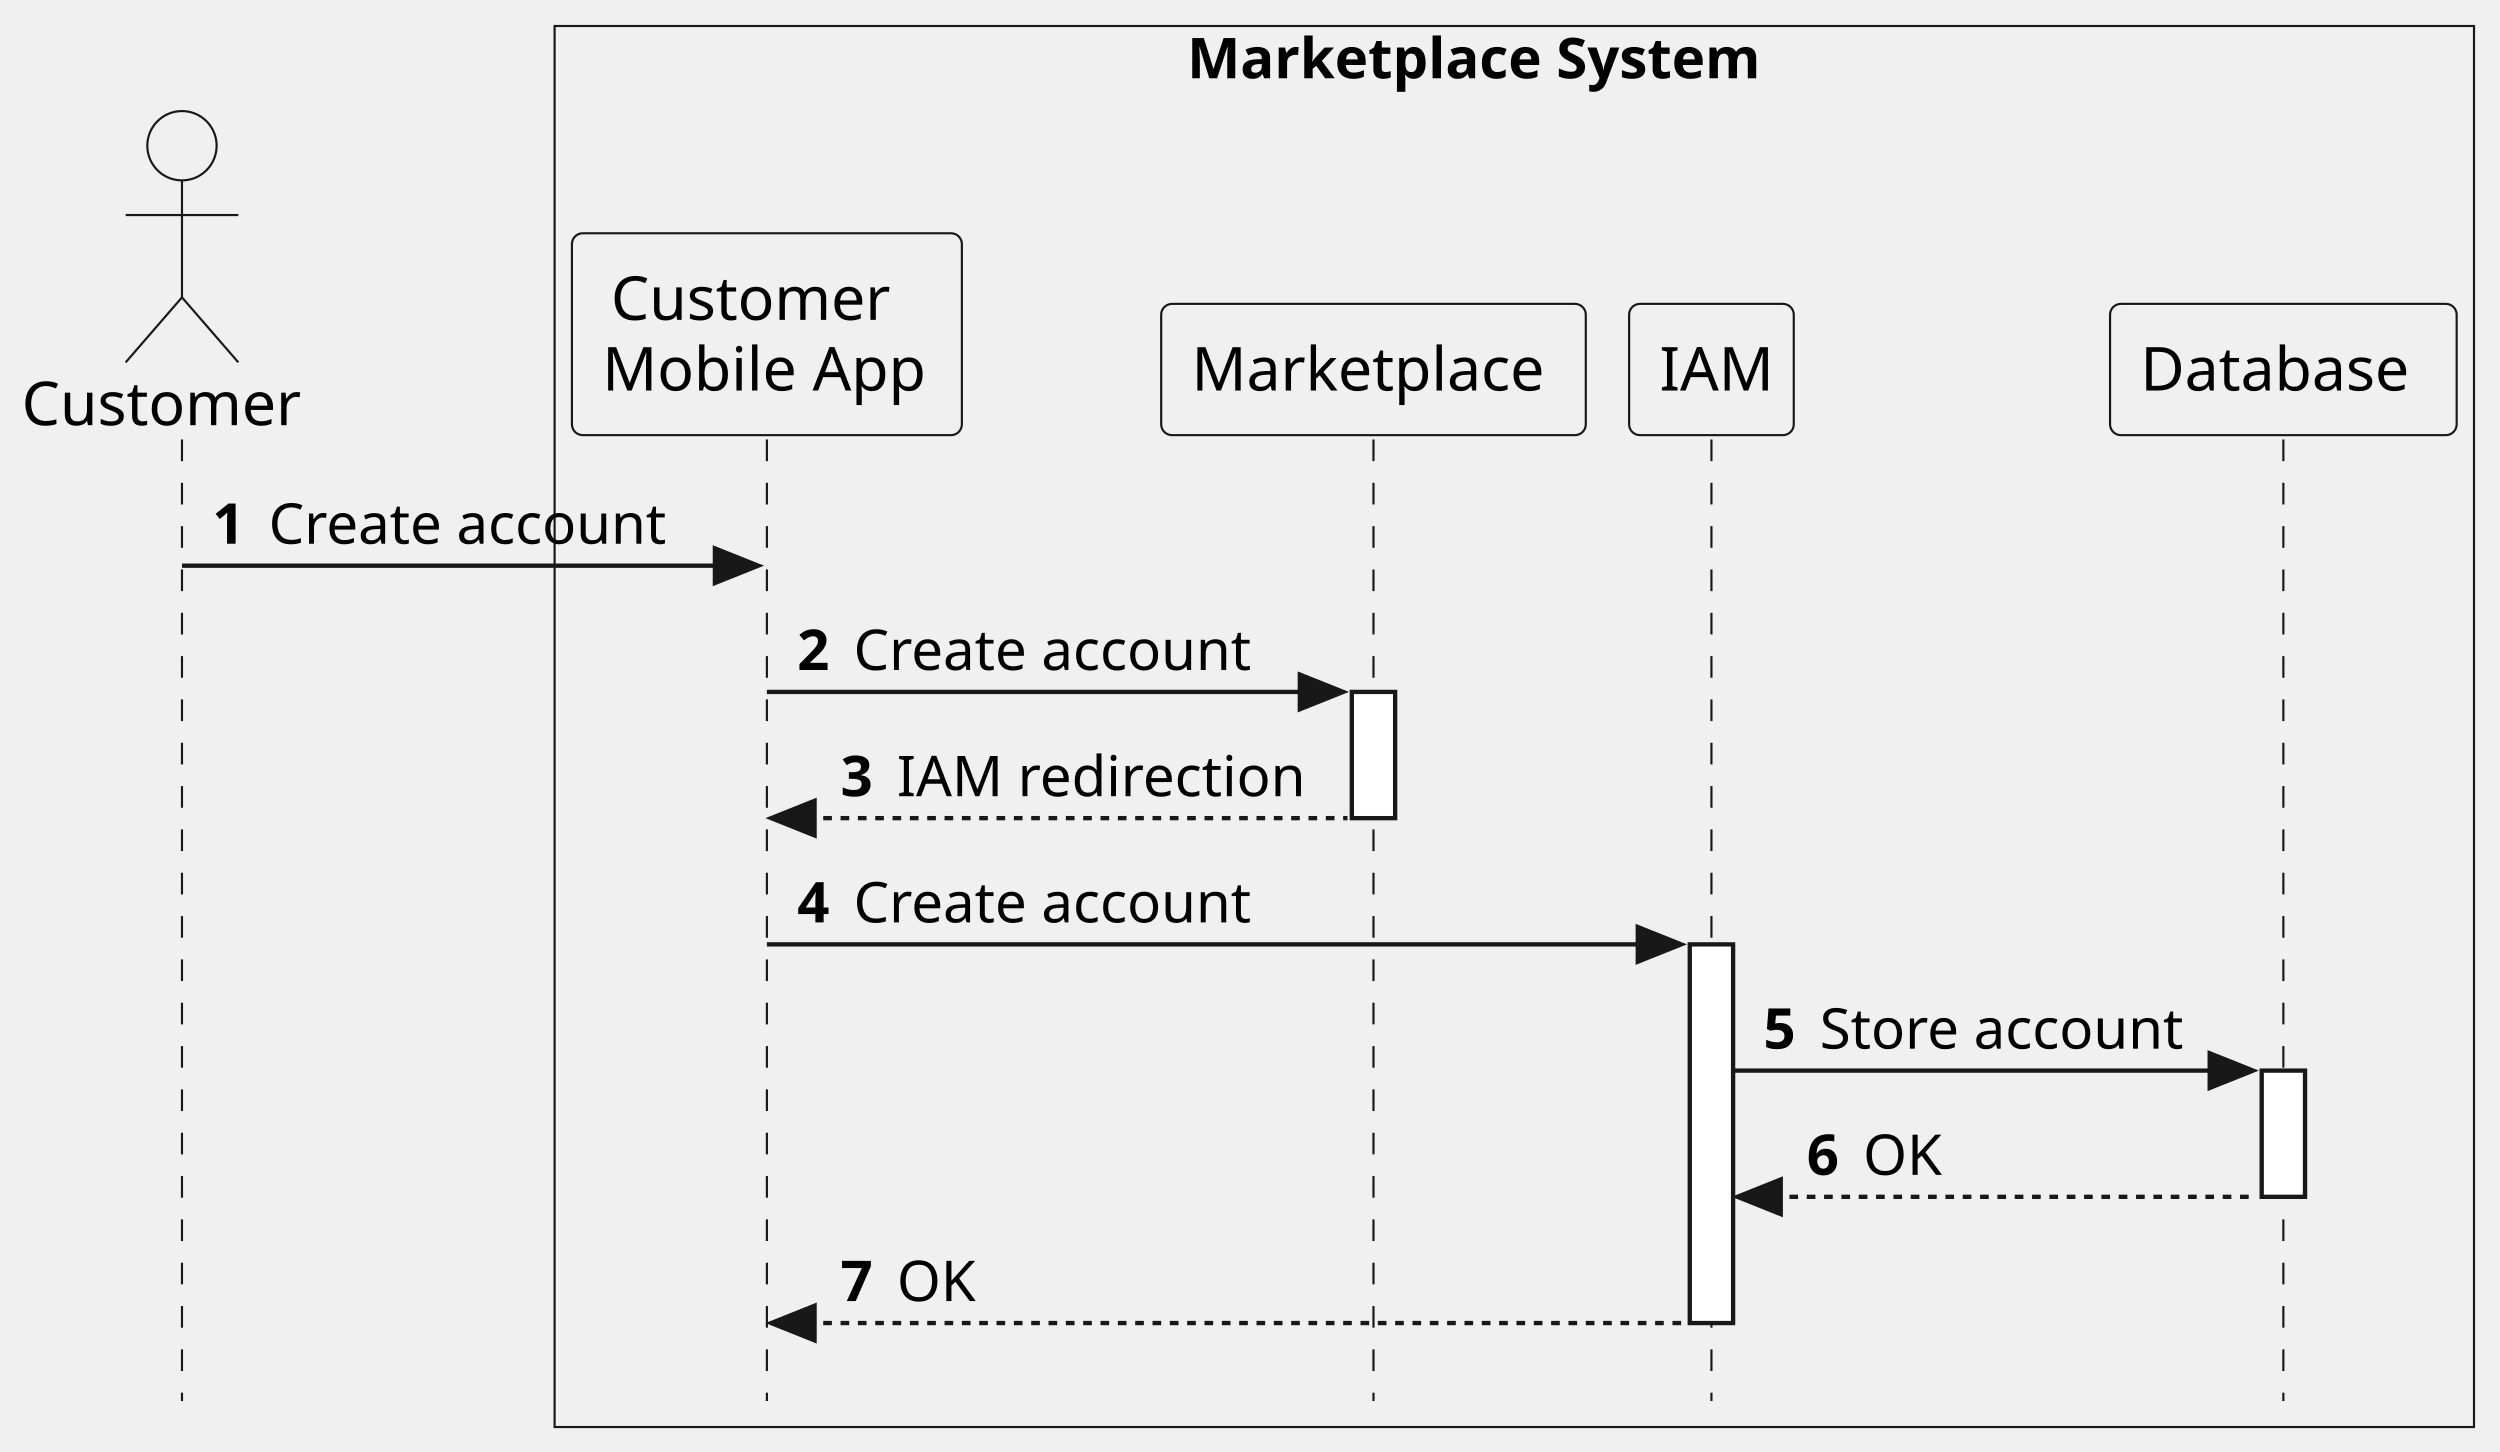
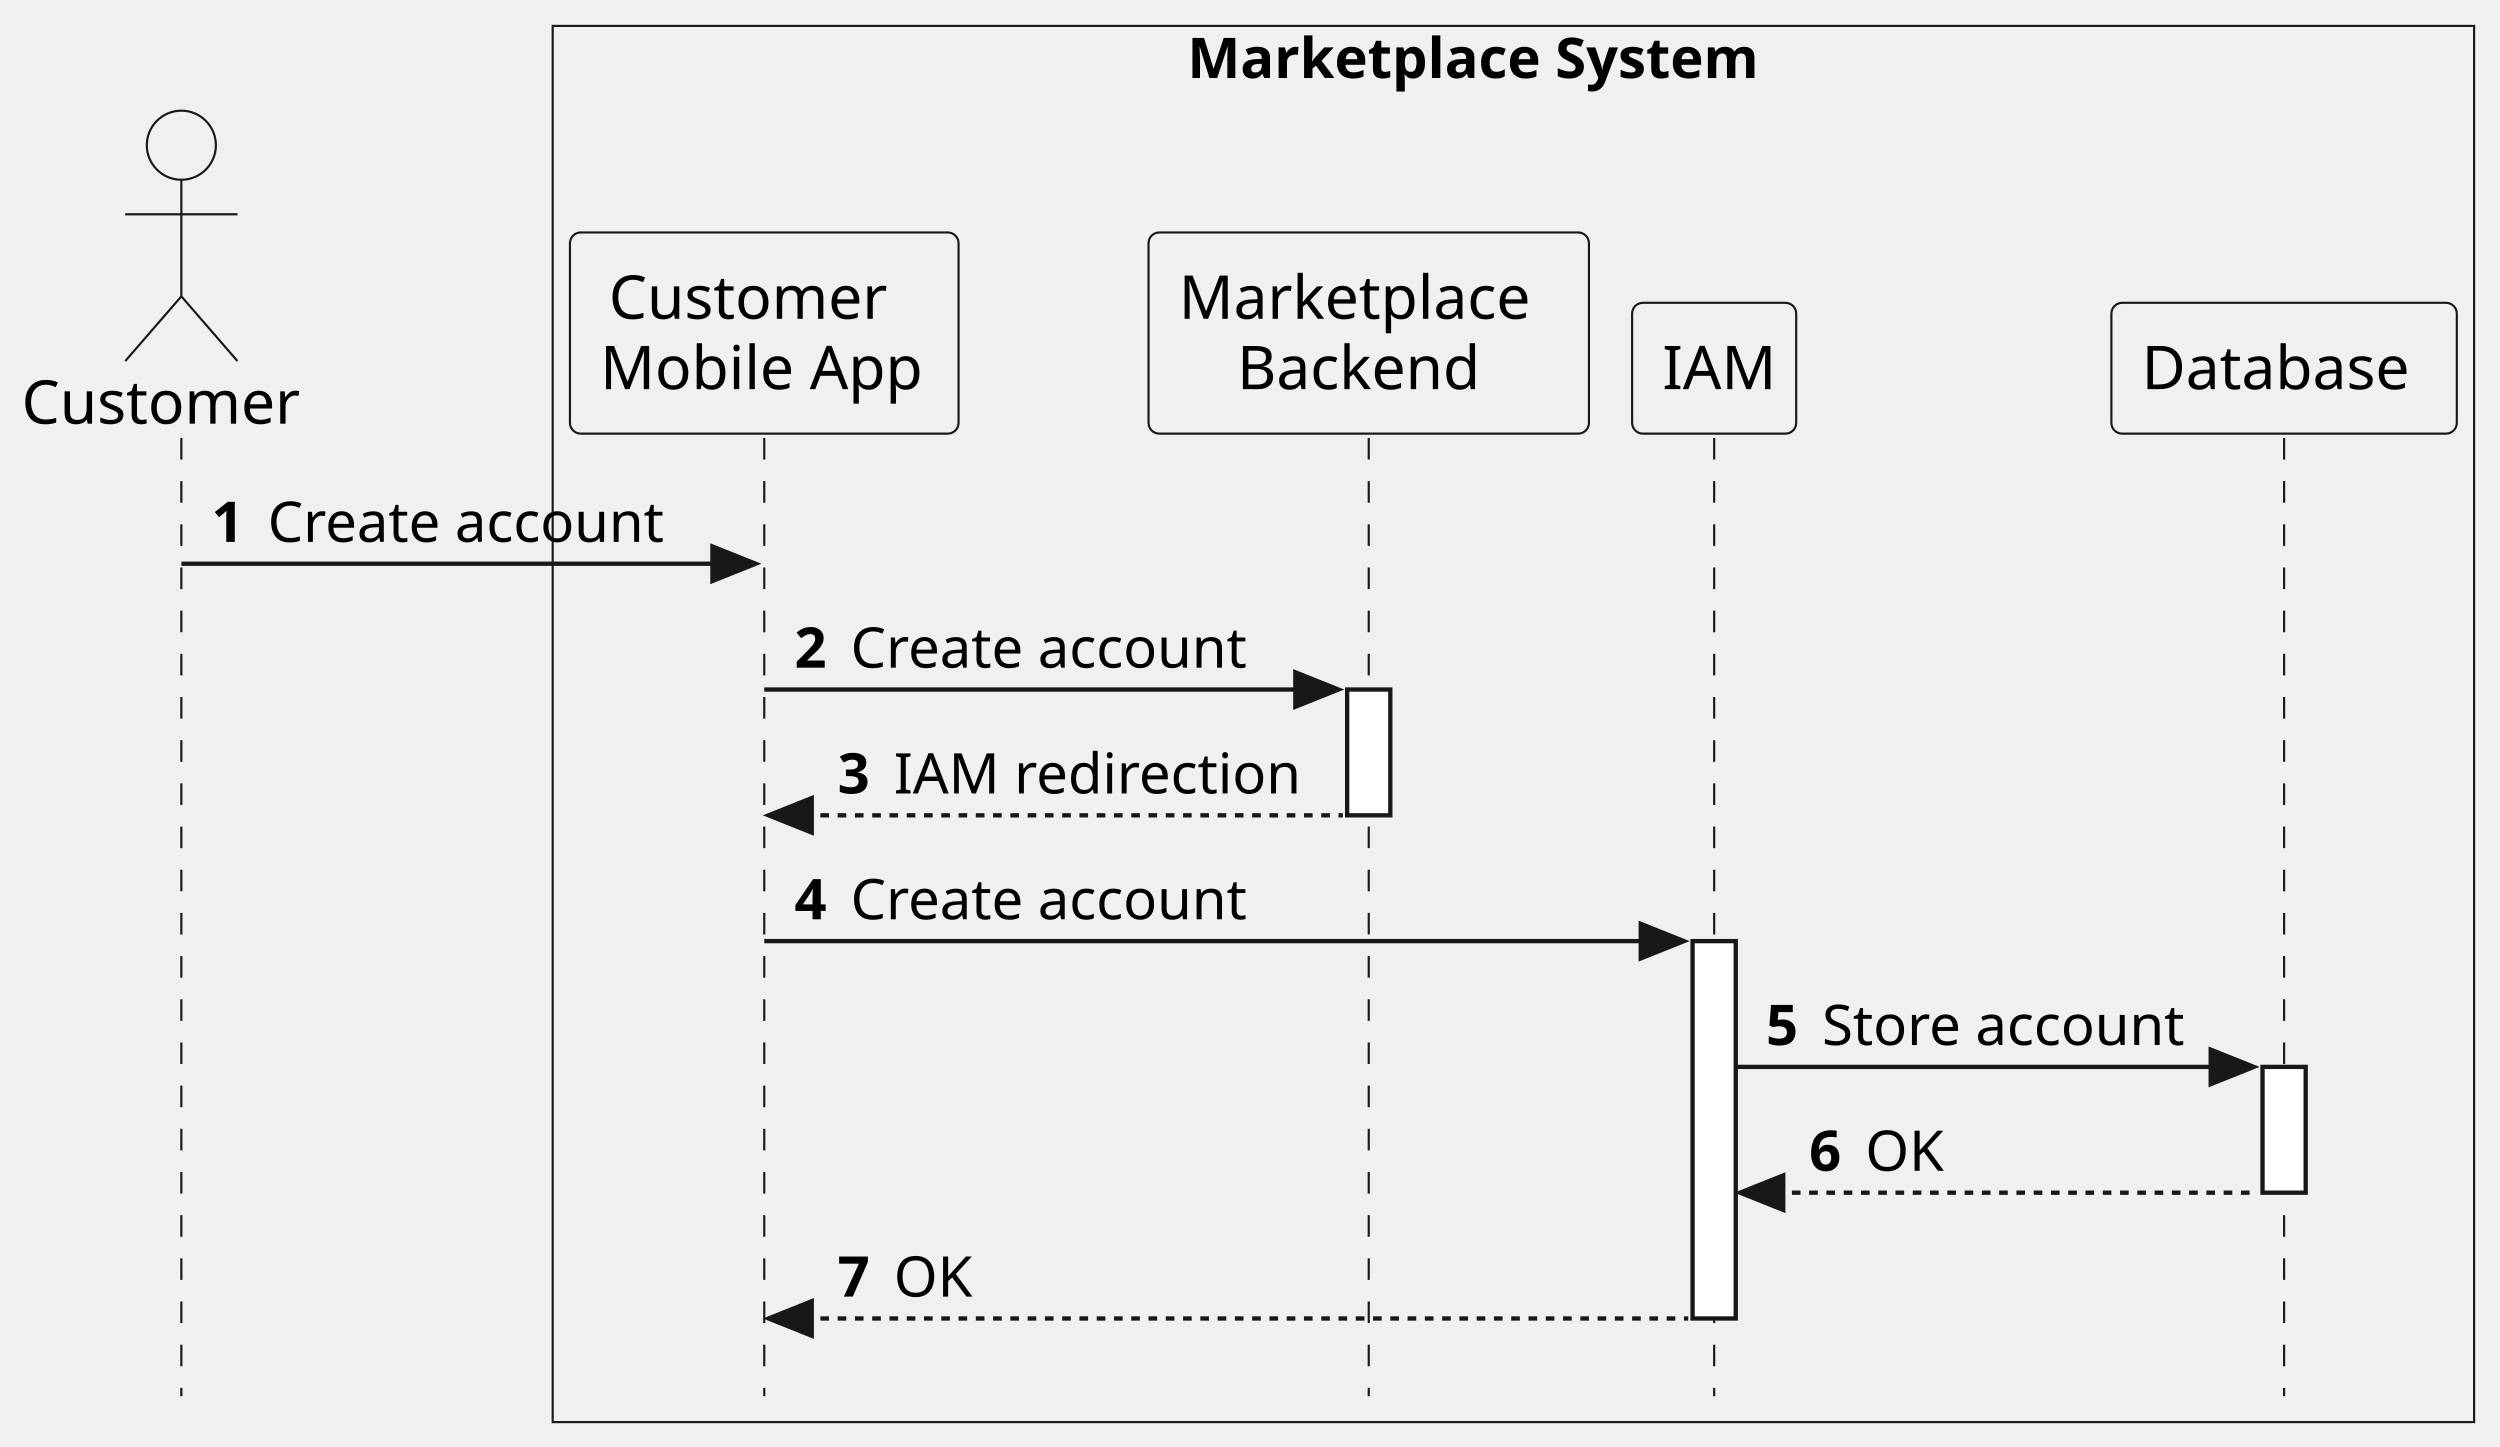
- <svg xmlns="http://www.w3.org/2000/svg" contentStyleType="text/css" height="335px" preserveAspectRatio="none" style="width:577px;height:335px;background:#FFFFFF;" version="1.1" viewBox="0 0 577 335" width="577px" zoomAndPan="magnify">
+ <svg xmlns="http://www.w3.org/2000/svg" contentStyleType="text/css" height="335px" preserveAspectRatio="none" style="width:579px;height:335px;background:#FFFFFF;" version="1.1" viewBox="0 0 579 335" width="579px" zoomAndPan="magnify">
  <defs />
  <g>
-     <rect fill="none" height="323.359" style="stroke:#181818;stroke-width:0.5;" width="443" x="128" y="6" />
-     <text fill="#000000" font-family="sans-serif" font-size="13" font-weight="bold" lengthAdjust="spacing" textLength="151" x="274" y="18.067">Marketplace System</text>
+     <rect fill="none" height="323.359" style="stroke:#181818;stroke-width:0.5;" width="445" x="128" y="6" />
+     <text fill="#000000" font-family="sans-serif" font-size="13" font-weight="bold" lengthAdjust="spacing" textLength="151" x="275" y="18.067">Marketplace System</text>
    <line style="stroke:#181818;stroke-width:0.5;stroke-dasharray:5.0,5.0;" x1="42" x2="42" y1="101.43" y2="323.359" />
    <line style="stroke:#181818;stroke-width:0.5;stroke-dasharray:5.0,5.0;" x1="177" x2="177" y1="101.43" y2="323.359" />
    <line style="stroke:#181818;stroke-width:0.5;stroke-dasharray:5.0,5.0;" x1="317" x2="317" y1="101.43" y2="323.359" />
    <rect fill="#FFFFFF" height="29.133" style="stroke:#181818;stroke-width:1.0;" width="10" x="312" y="159.695" />
-     <line style="stroke:#181818;stroke-width:0.5;stroke-dasharray:5.0,5.0;" x1="395" x2="395" y1="101.43" y2="323.359" />
-     <rect fill="#FFFFFF" height="87.398" style="stroke:#181818;stroke-width:1.0;" width="10" x="390" y="217.961" />
-     <line style="stroke:#181818;stroke-width:0.5;stroke-dasharray:5.0,5.0;" x1="527" x2="527" y1="101.43" y2="323.359" />
-     <rect fill="#FFFFFF" height="29.133" style="stroke:#181818;stroke-width:1.0;" width="10" x="522" y="247.094" />
+     <line style="stroke:#181818;stroke-width:0.5;stroke-dasharray:5.0,5.0;" x1="397" x2="397" y1="101.43" y2="323.359" />
+     <rect fill="#FFFFFF" height="87.398" style="stroke:#181818;stroke-width:1.0;" width="10" x="392" y="217.961" />
+     <line style="stroke:#181818;stroke-width:0.5;stroke-dasharray:5.0,5.0;" x1="529" x2="529" y1="101.43" y2="323.359" />
+     <rect fill="#FFFFFF" height="29.133" style="stroke:#181818;stroke-width:1.0;" width="10" x="524" y="247.094" />
    <text fill="#000000" font-family="sans-serif" font-size="14" lengthAdjust="spacing" textLength="68" x="5" y="98.128">Customer</text>
    <ellipse cx="42" cy="33.633" fill="none" rx="8" ry="8" style="stroke:#181818;stroke-width:0.5;" />
    <path d="M42,41.633 L42,68.633 M29,49.633 L55,49.633 M42,68.633 L29,83.633 M42,68.633 L55,83.633 " fill="none" style="stroke:#181818;stroke-width:0.5;" />
    <rect fill="none" height="46.594" rx="2.5" ry="2.5" style="stroke:#181818;stroke-width:0.5;" width="90" x="132" y="53.836" />
    <text fill="#000000" font-family="sans-serif" font-size="14" lengthAdjust="spacing" textLength="68" x="141" y="73.831">Customer</text>
    <text fill="#000000" font-family="sans-serif" font-size="14" lengthAdjust="spacing" textLength="76" x="139" y="90.128">Mobile App</text>
-     <rect fill="none" height="30.297" rx="2.5" ry="2.5" style="stroke:#181818;stroke-width:0.5;" width="98" x="268" y="70.133" />
-     <text fill="#000000" font-family="sans-serif" font-size="14" lengthAdjust="spacing" textLength="84" x="275" y="90.128">Marketplace</text>
-     <rect fill="none" height="30.297" rx="2.5" ry="2.5" style="stroke:#181818;stroke-width:0.5;" width="38" x="376" y="70.133" />
-     <text fill="#000000" font-family="sans-serif" font-size="14" lengthAdjust="spacing" textLength="24" x="383" y="90.128">IAM</text>
-     <rect fill="none" height="30.297" rx="2.5" ry="2.5" style="stroke:#181818;stroke-width:0.5;" width="80" x="487" y="70.133" />
-     <text fill="#000000" font-family="sans-serif" font-size="14" lengthAdjust="spacing" textLength="66" x="494" y="90.128">Database</text>
+     <rect fill="none" height="46.594" rx="2.5" ry="2.5" style="stroke:#181818;stroke-width:0.5;" width="102" x="266" y="53.836" />
+     <text fill="#000000" font-family="sans-serif" font-size="14" lengthAdjust="spacing" textLength="84" x="273" y="73.831">Marketplace</text>
+     <text fill="#000000" font-family="sans-serif" font-size="14" lengthAdjust="spacing" textLength="61" x="286.5" y="90.128">Backend</text>
+     <rect fill="none" height="30.297" rx="2.5" ry="2.5" style="stroke:#181818;stroke-width:0.5;" width="38" x="378" y="70.133" />
+     <text fill="#000000" font-family="sans-serif" font-size="14" lengthAdjust="spacing" textLength="24" x="385" y="90.128">IAM</text>
+     <rect fill="none" height="30.297" rx="2.5" ry="2.5" style="stroke:#181818;stroke-width:0.5;" width="80" x="489" y="70.133" />
+     <text fill="#000000" font-family="sans-serif" font-size="14" lengthAdjust="spacing" textLength="66" x="496" y="90.128">Database</text>
    <polygon fill="#181818" points="165,126.562,175,130.562,165,134.562" style="stroke:#181818;stroke-width:1.0;" />
    <line style="stroke:#181818;stroke-width:1.0;" x1="42" x2="171" y1="130.562" y2="130.562" />
    <text fill="#000000" font-family="sans-serif" font-size="13" font-weight="bold" lengthAdjust="spacing" textLength="9" x="49" y="125.497">1</text>
    <text fill="#000000" font-family="sans-serif" font-size="13" lengthAdjust="spacing" textLength="98" x="62" y="125.497">Create account</text>
    <polygon fill="#181818" points="300,155.695,310,159.695,300,163.695" style="stroke:#181818;stroke-width:1.0;" />
    <line style="stroke:#181818;stroke-width:1.0;" x1="177" x2="306" y1="159.695" y2="159.695" />
    <text fill="#000000" font-family="sans-serif" font-size="13" font-weight="bold" lengthAdjust="spacing" textLength="9" x="184" y="154.629">2</text>
    <text fill="#000000" font-family="sans-serif" font-size="13" lengthAdjust="spacing" textLength="98" x="197" y="154.629">Create account</text>
    <polygon fill="#181818" points="188,184.828,178,188.828,188,192.828" style="stroke:#181818;stroke-width:1.0;" />
    <line style="stroke:#181818;stroke-width:1.0;stroke-dasharray:2.0,2.0;" x1="182" x2="311" y1="188.828" y2="188.828" />
    <text fill="#000000" font-family="sans-serif" font-size="13" font-weight="bold" lengthAdjust="spacing" textLength="9" x="194" y="183.762">3</text>
    <text fill="#000000" font-family="sans-serif" font-size="13" lengthAdjust="spacing" textLength="95" x="207" y="183.762">IAM redirection</text>
-     <polygon fill="#181818" points="378,213.961,388,217.961,378,221.961" style="stroke:#181818;stroke-width:1.0;" />
-     <line style="stroke:#181818;stroke-width:1.0;" x1="177" x2="384" y1="217.961" y2="217.961" />
+     <polygon fill="#181818" points="380,213.961,390,217.961,380,221.961" style="stroke:#181818;stroke-width:1.0;" />
+     <line style="stroke:#181818;stroke-width:1.0;" x1="177" x2="386" y1="217.961" y2="217.961" />
    <text fill="#000000" font-family="sans-serif" font-size="13" font-weight="bold" lengthAdjust="spacing" textLength="9" x="184" y="212.895">4</text>
    <text fill="#000000" font-family="sans-serif" font-size="13" lengthAdjust="spacing" textLength="98" x="197" y="212.895">Create account</text>
-     <polygon fill="#181818" points="510,243.094,520,247.094,510,251.094" style="stroke:#181818;stroke-width:1.0;" />
-     <line style="stroke:#181818;stroke-width:1.0;" x1="400" x2="516" y1="247.094" y2="247.094" />
-     <text fill="#000000" font-family="sans-serif" font-size="13" font-weight="bold" lengthAdjust="spacing" textLength="9" x="407" y="242.028">5</text>
-     <text fill="#000000" font-family="sans-serif" font-size="13" lengthAdjust="spacing" textLength="90" x="420" y="242.028">Store account</text>
-     <polygon fill="#181818" points="411,272.227,401,276.227,411,280.227" style="stroke:#181818;stroke-width:1.0;" />
-     <line style="stroke:#181818;stroke-width:1.0;stroke-dasharray:2.0,2.0;" x1="405" x2="521" y1="276.227" y2="276.227" />
-     <text fill="#000000" font-family="sans-serif" font-size="13" font-weight="bold" lengthAdjust="spacing" textLength="9" x="417" y="271.161">6</text>
-     <text fill="#000000" font-family="sans-serif" font-size="13" lengthAdjust="spacing" textLength="18" x="430" y="271.161">OK</text>
+     <polygon fill="#181818" points="512,243.094,522,247.094,512,251.094" style="stroke:#181818;stroke-width:1.0;" />
+     <line style="stroke:#181818;stroke-width:1.0;" x1="402" x2="518" y1="247.094" y2="247.094" />
+     <text fill="#000000" font-family="sans-serif" font-size="13" font-weight="bold" lengthAdjust="spacing" textLength="9" x="409" y="242.028">5</text>
+     <text fill="#000000" font-family="sans-serif" font-size="13" lengthAdjust="spacing" textLength="90" x="422" y="242.028">Store account</text>
+     <polygon fill="#181818" points="413,272.227,403,276.227,413,280.227" style="stroke:#181818;stroke-width:1.0;" />
+     <line style="stroke:#181818;stroke-width:1.0;stroke-dasharray:2.0,2.0;" x1="407" x2="523" y1="276.227" y2="276.227" />
+     <text fill="#000000" font-family="sans-serif" font-size="13" font-weight="bold" lengthAdjust="spacing" textLength="9" x="419" y="271.161">6</text>
+     <text fill="#000000" font-family="sans-serif" font-size="13" lengthAdjust="spacing" textLength="18" x="432" y="271.161">OK</text>
    <polygon fill="#181818" points="188,301.359,178,305.359,188,309.359" style="stroke:#181818;stroke-width:1.0;" />
-     <line style="stroke:#181818;stroke-width:1.0;stroke-dasharray:2.0,2.0;" x1="182" x2="389" y1="305.359" y2="305.359" />
+     <line style="stroke:#181818;stroke-width:1.0;stroke-dasharray:2.0,2.0;" x1="182" x2="391" y1="305.359" y2="305.359" />
    <text fill="#000000" font-family="sans-serif" font-size="13" font-weight="bold" lengthAdjust="spacing" textLength="9" x="194" y="300.293">7</text>
    <text fill="#000000" font-family="sans-serif" font-size="13" lengthAdjust="spacing" textLength="18" x="207" y="300.293">OK</text>
  </g>
</svg>
